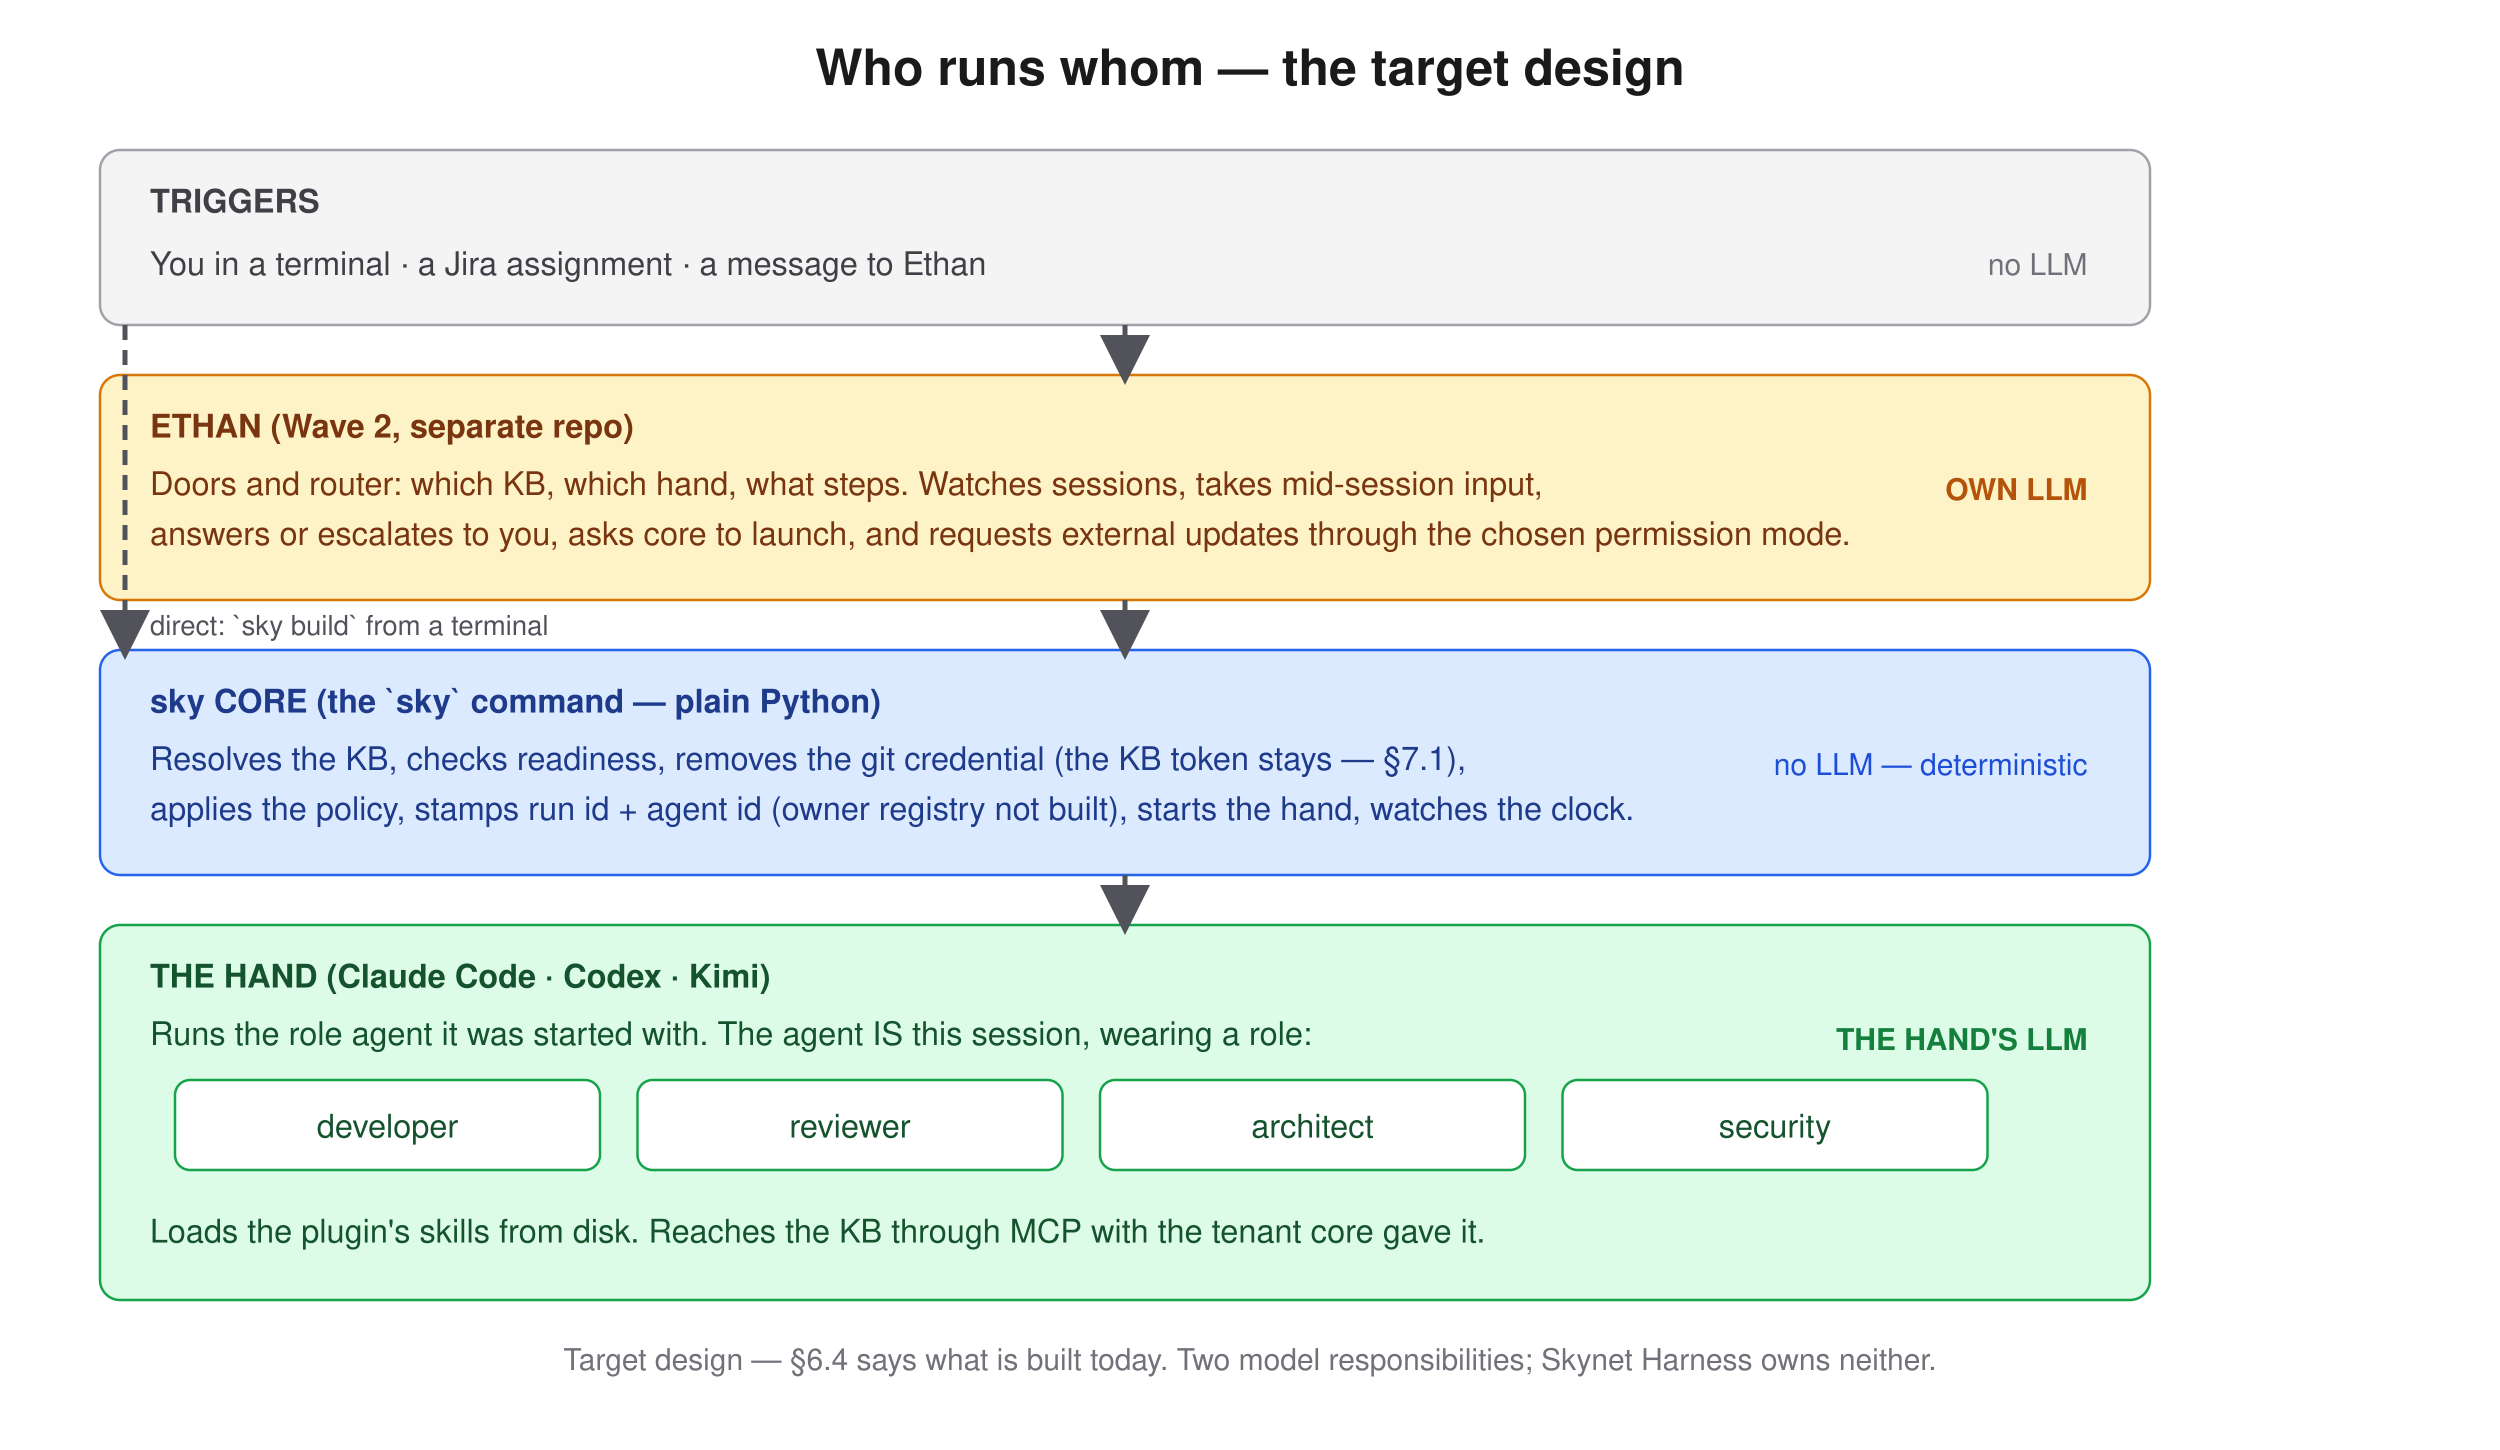
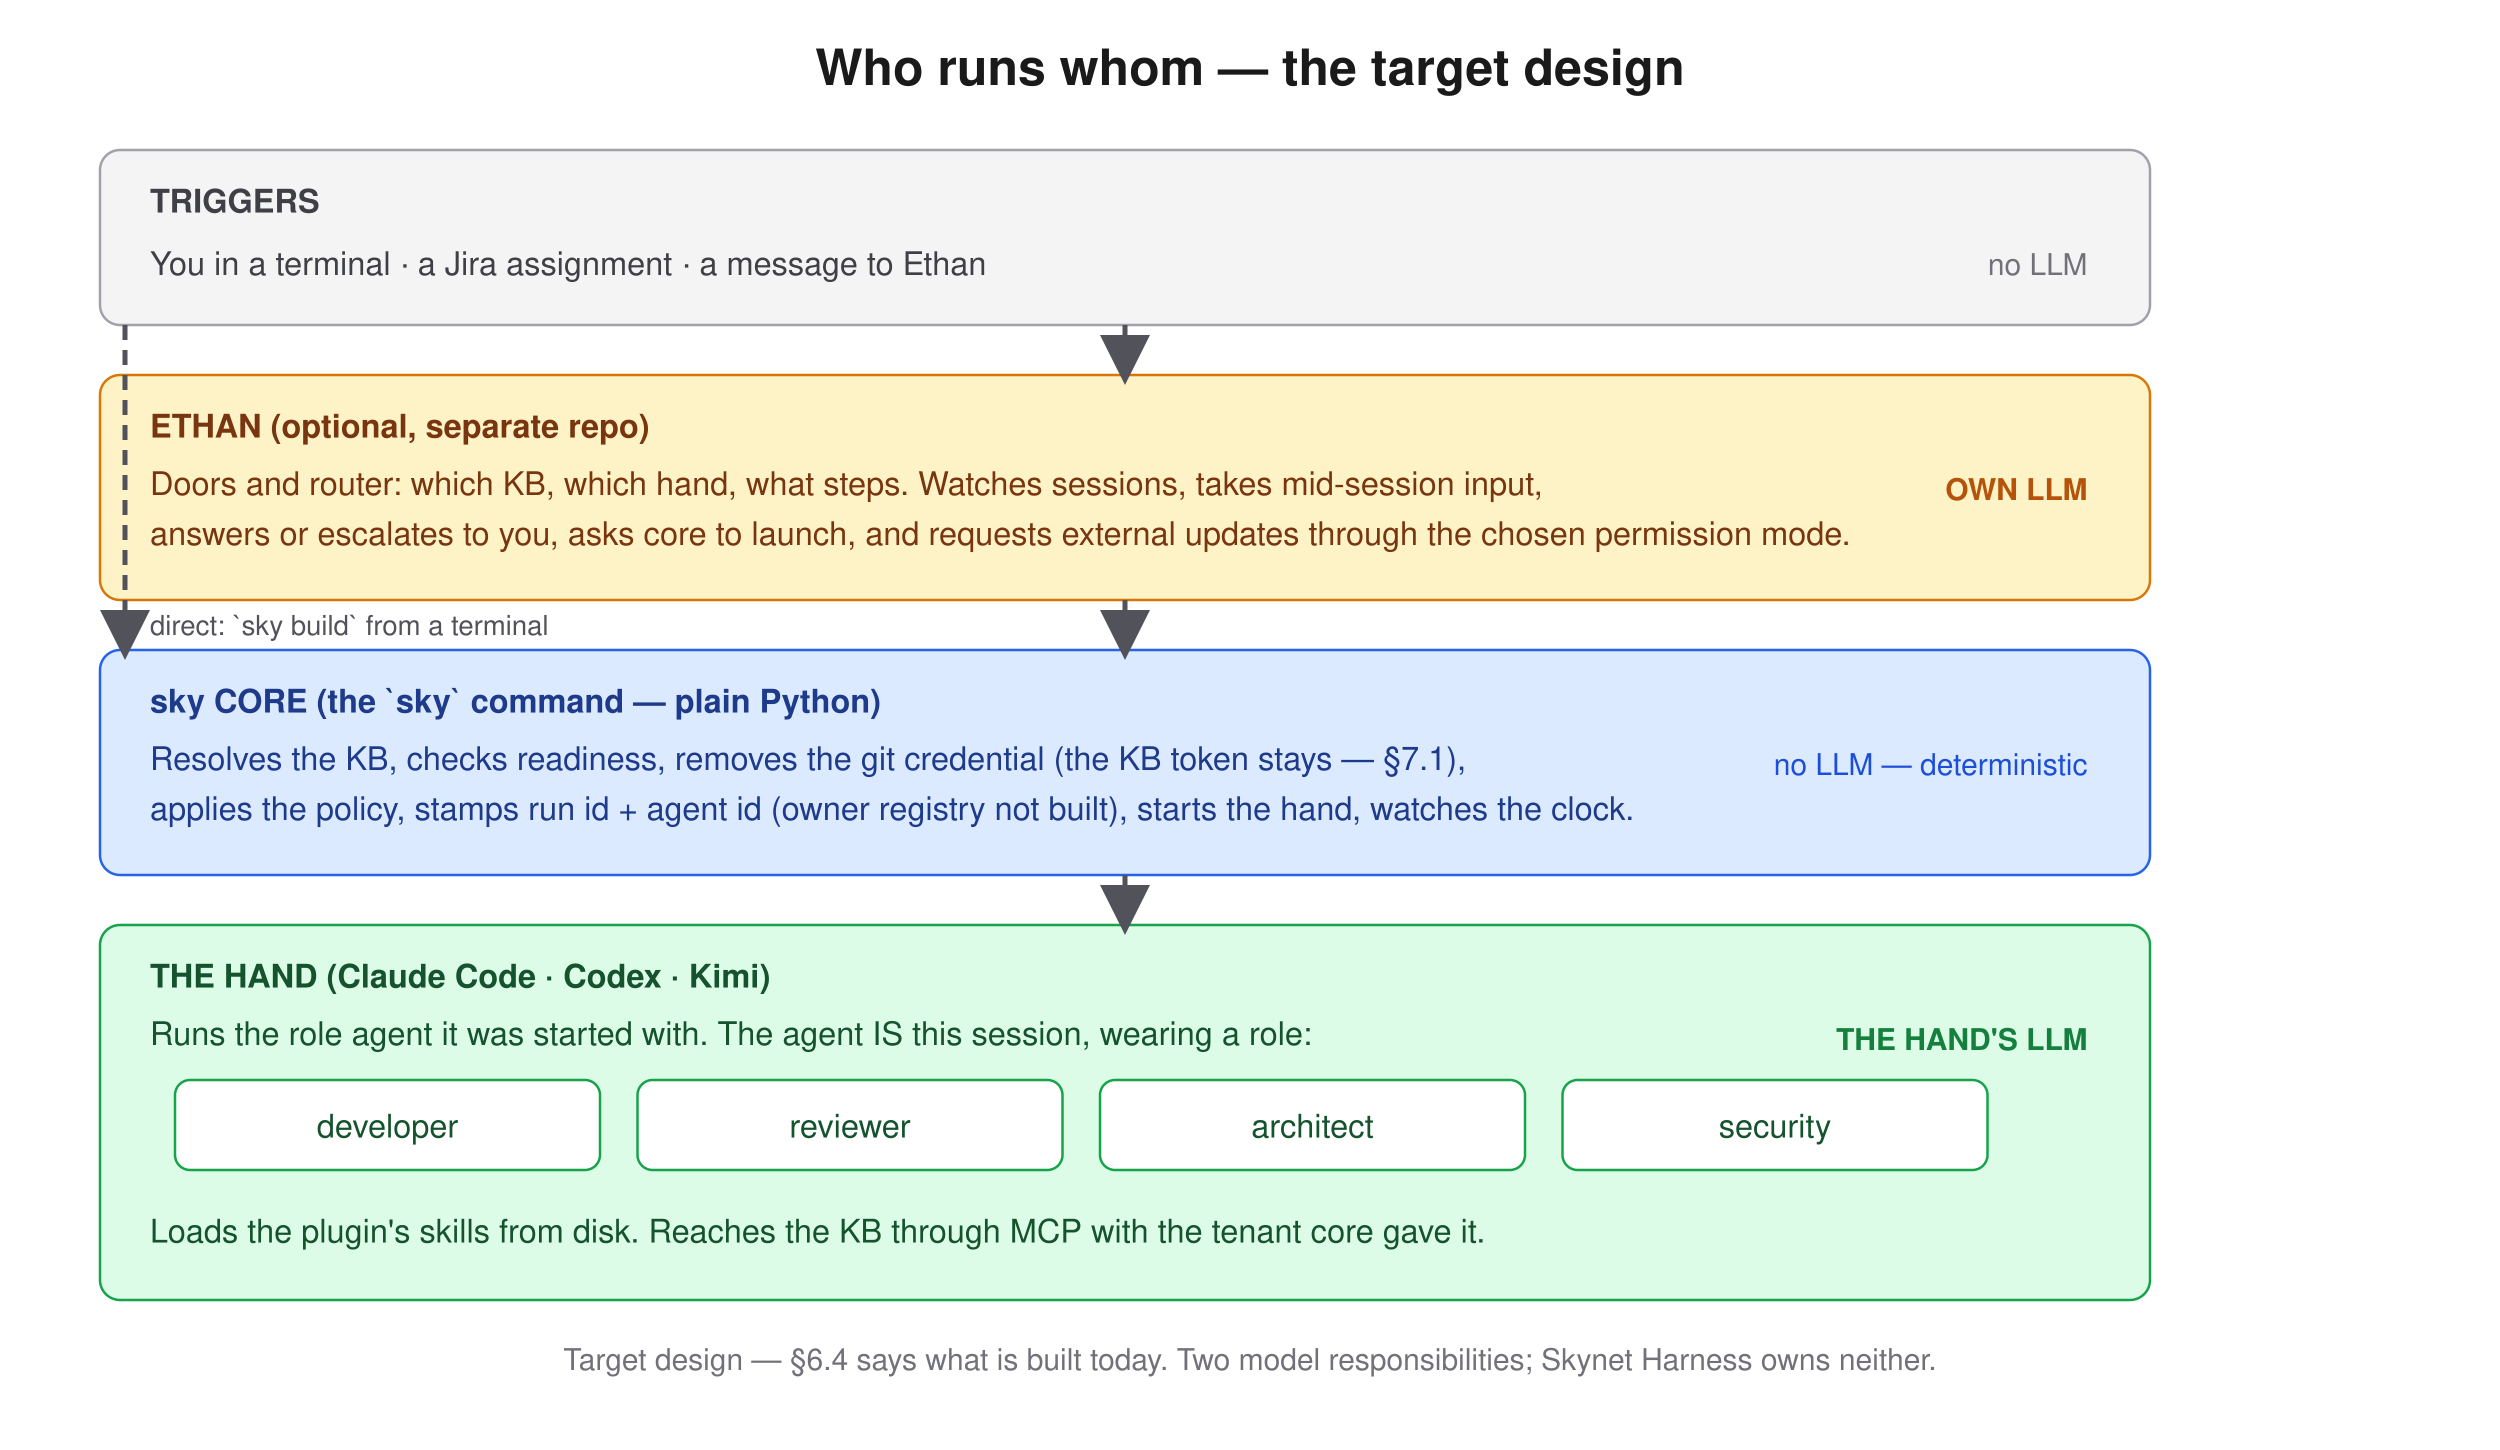
<svg xmlns="http://www.w3.org/2000/svg" width="1000" height="580" viewBox="0 0 1000 580" font-family="Helvetica, Arial, sans-serif">
  <rect width="1000" height="580" fill="#ffffff" />
  <text x="500" y="34" text-anchor="middle" font-size="20" font-weight="bold" fill="#1a1a1a">Who runs whom — the target design</text>
  <rect x="40" y="60" width="820" height="70" rx="8" fill="#f4f4f5" stroke="#a1a1aa" />
  <text x="60" y="85" font-size="13" font-weight="bold" fill="#3f3f46">TRIGGERS</text>
  <text x="60" y="110" font-size="13" fill="#3f3f46">You in a terminal   ·   a Jira assignment   ·   a message to Ethan</text>
  <text x="835" y="110" text-anchor="end" font-size="12" fill="#71717a">no LLM</text>
  <rect x="40" y="150" width="820" height="90" rx="8" fill="#fef3c7" stroke="#d97706" />
-   <text x="60" y="175" font-size="13" font-weight="bold" fill="#78350f">ETHAN   (Wave 2, separate repo)</text>
+   <text x="60" y="175" font-size="13" font-weight="bold" fill="#78350f">ETHAN   (optional, separate repo)</text>
  <text x="60" y="198" font-size="13" fill="#78350f">Doors and router: which KB, which hand, what steps. Watches sessions, takes mid-session input,</text>
  <text x="60" y="218" font-size="13" fill="#78350f">answers or escalates to you, asks core to launch, and requests external updates through the chosen permission mode.</text>
  <text x="835" y="200" text-anchor="end" font-size="12" font-weight="bold" fill="#b45309">OWN LLM</text>
  <rect x="40" y="260" width="820" height="90" rx="8" fill="#dbeafe" stroke="#2563eb" />
  <text x="60" y="285" font-size="13" font-weight="bold" fill="#1e3a8a">sky CORE   (the `sky` command — plain Python)</text>
  <text x="60" y="308" font-size="13" fill="#1e3a8a">Resolves the KB, checks readiness, removes the git credential (the KB token stays — §7.1),</text>
  <text x="60" y="328" font-size="13" fill="#1e3a8a">applies the policy, stamps run id + agent id (owner registry not built), starts the hand, watches the clock.</text>
  <text x="835" y="310" text-anchor="end" font-size="12" fill="#1d4ed8">no LLM — deterministic</text>
  <rect x="40" y="370" width="820" height="150" rx="8" fill="#dcfce7" stroke="#16a34a" />
  <text x="60" y="395" font-size="13" font-weight="bold" fill="#14532d">THE HAND   (Claude Code · Codex · Kimi)</text>
  <text x="60" y="418" font-size="13" fill="#14532d">Runs the role agent it was started with. The agent IS this session, wearing a role:</text>
  <rect x="70" y="432" width="170" height="36" rx="6" fill="#ffffff" stroke="#16a34a" />
  <text x="155" y="455" text-anchor="middle" font-size="13" fill="#14532d">developer</text>
  <rect x="255" y="432" width="170" height="36" rx="6" fill="#ffffff" stroke="#16a34a" />
  <text x="340" y="455" text-anchor="middle" font-size="13" fill="#14532d">reviewer</text>
  <rect x="440" y="432" width="170" height="36" rx="6" fill="#ffffff" stroke="#16a34a" />
  <text x="525" y="455" text-anchor="middle" font-size="13" fill="#14532d">architect</text>
  <rect x="625" y="432" width="170" height="36" rx="6" fill="#ffffff" stroke="#16a34a" />
  <text x="710" y="455" text-anchor="middle" font-size="13" fill="#14532d">security</text>
  <text x="60" y="497" font-size="13" fill="#14532d">Loads the plugin's skills from disk. Reaches the KB through MCP with the tenant core gave it.</text>
  <text x="835" y="420" text-anchor="end" font-size="12" font-weight="bold" fill="#15803d">THE HAND'S LLM</text>
  <line x1="450" y1="130" x2="450" y2="150" stroke="#52525b" stroke-width="2" marker-end="url(#a)" />
  <line x1="450" y1="240" x2="450" y2="260" stroke="#52525b" stroke-width="2" marker-end="url(#a)" />
  <line x1="450" y1="350" x2="450" y2="370" stroke="#52525b" stroke-width="2" marker-end="url(#a)" />
  <path d="M 50 130 L 50 260" stroke="#52525b" stroke-width="2" stroke-dasharray="6,4" fill="none" marker-end="url(#a)" />
  <text x="60" y="254" font-size="11" fill="#52525b">direct: `sky build` from a terminal</text>
  <defs>
    <marker id="a" markerWidth="10" markerHeight="10" refX="8" refY="5" orient="auto">
      <path d="M0,0 L10,5 L0,10 z" fill="#52525b" />
    </marker>
  </defs>
  <text x="500" y="548" text-anchor="middle" font-size="12" fill="#71717a">Target design — §6.4 says what is built today. Two model responsibilities; Skynet Harness owns neither.</text>
</svg>
